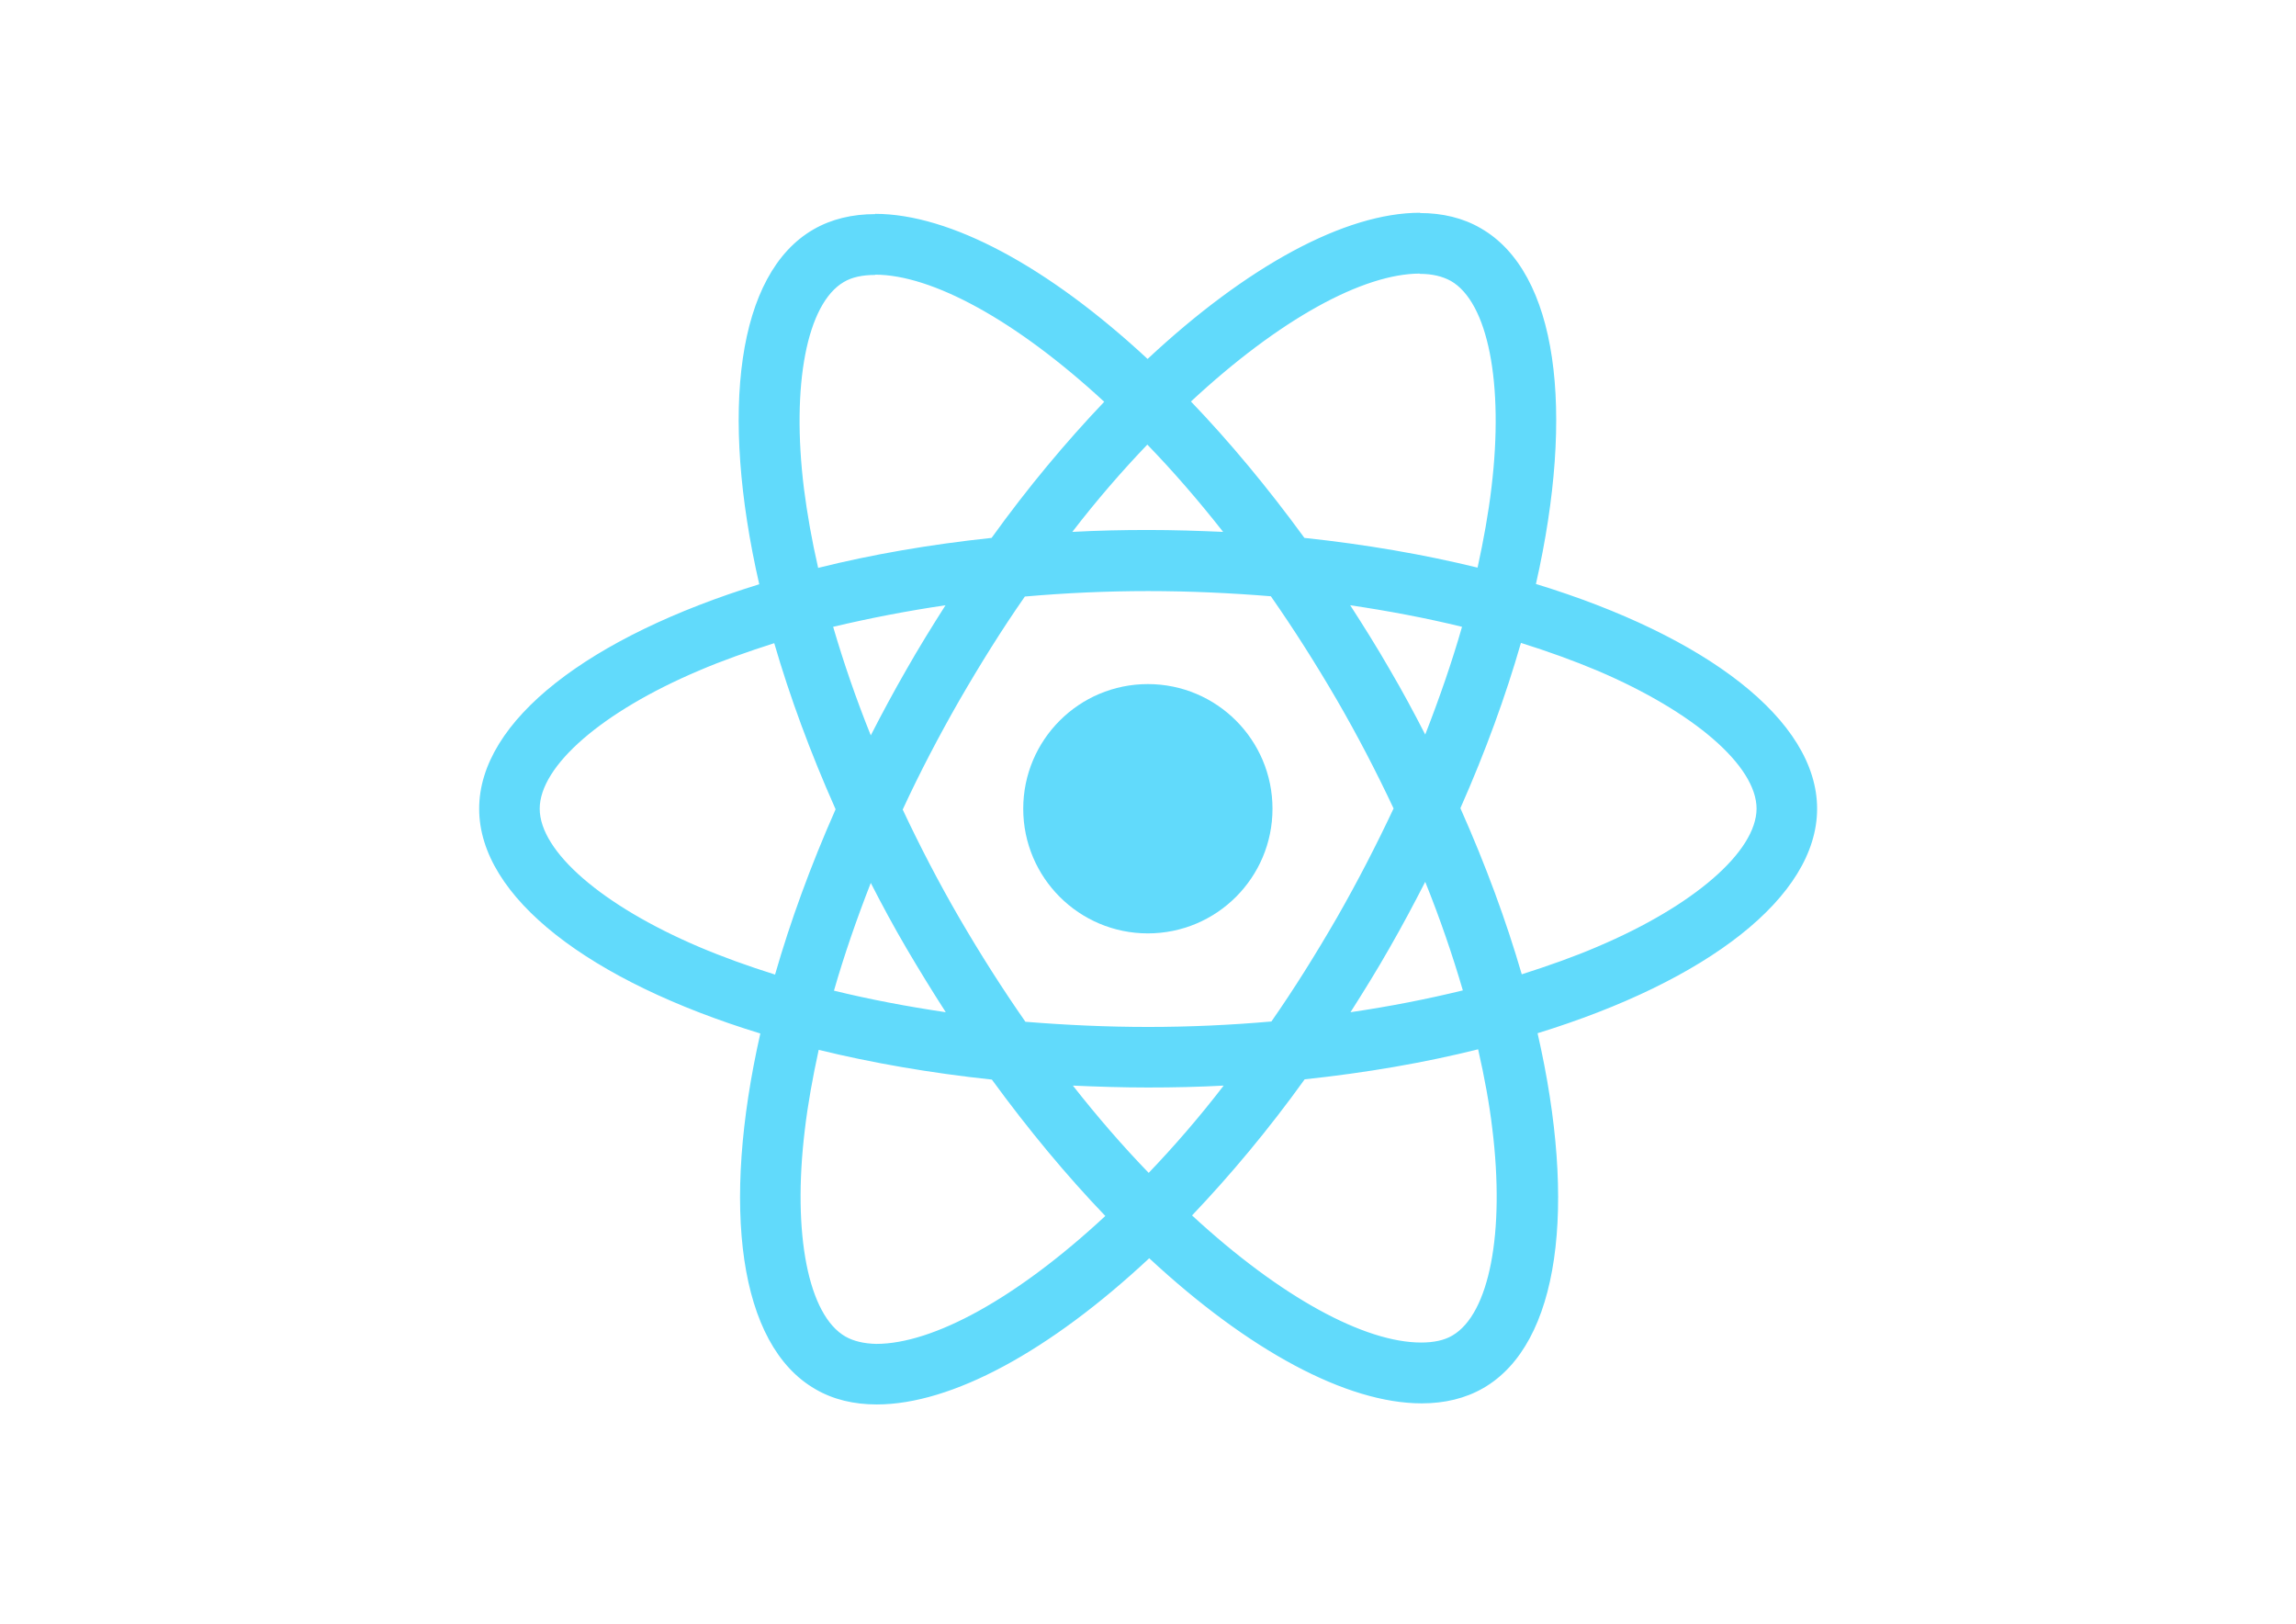
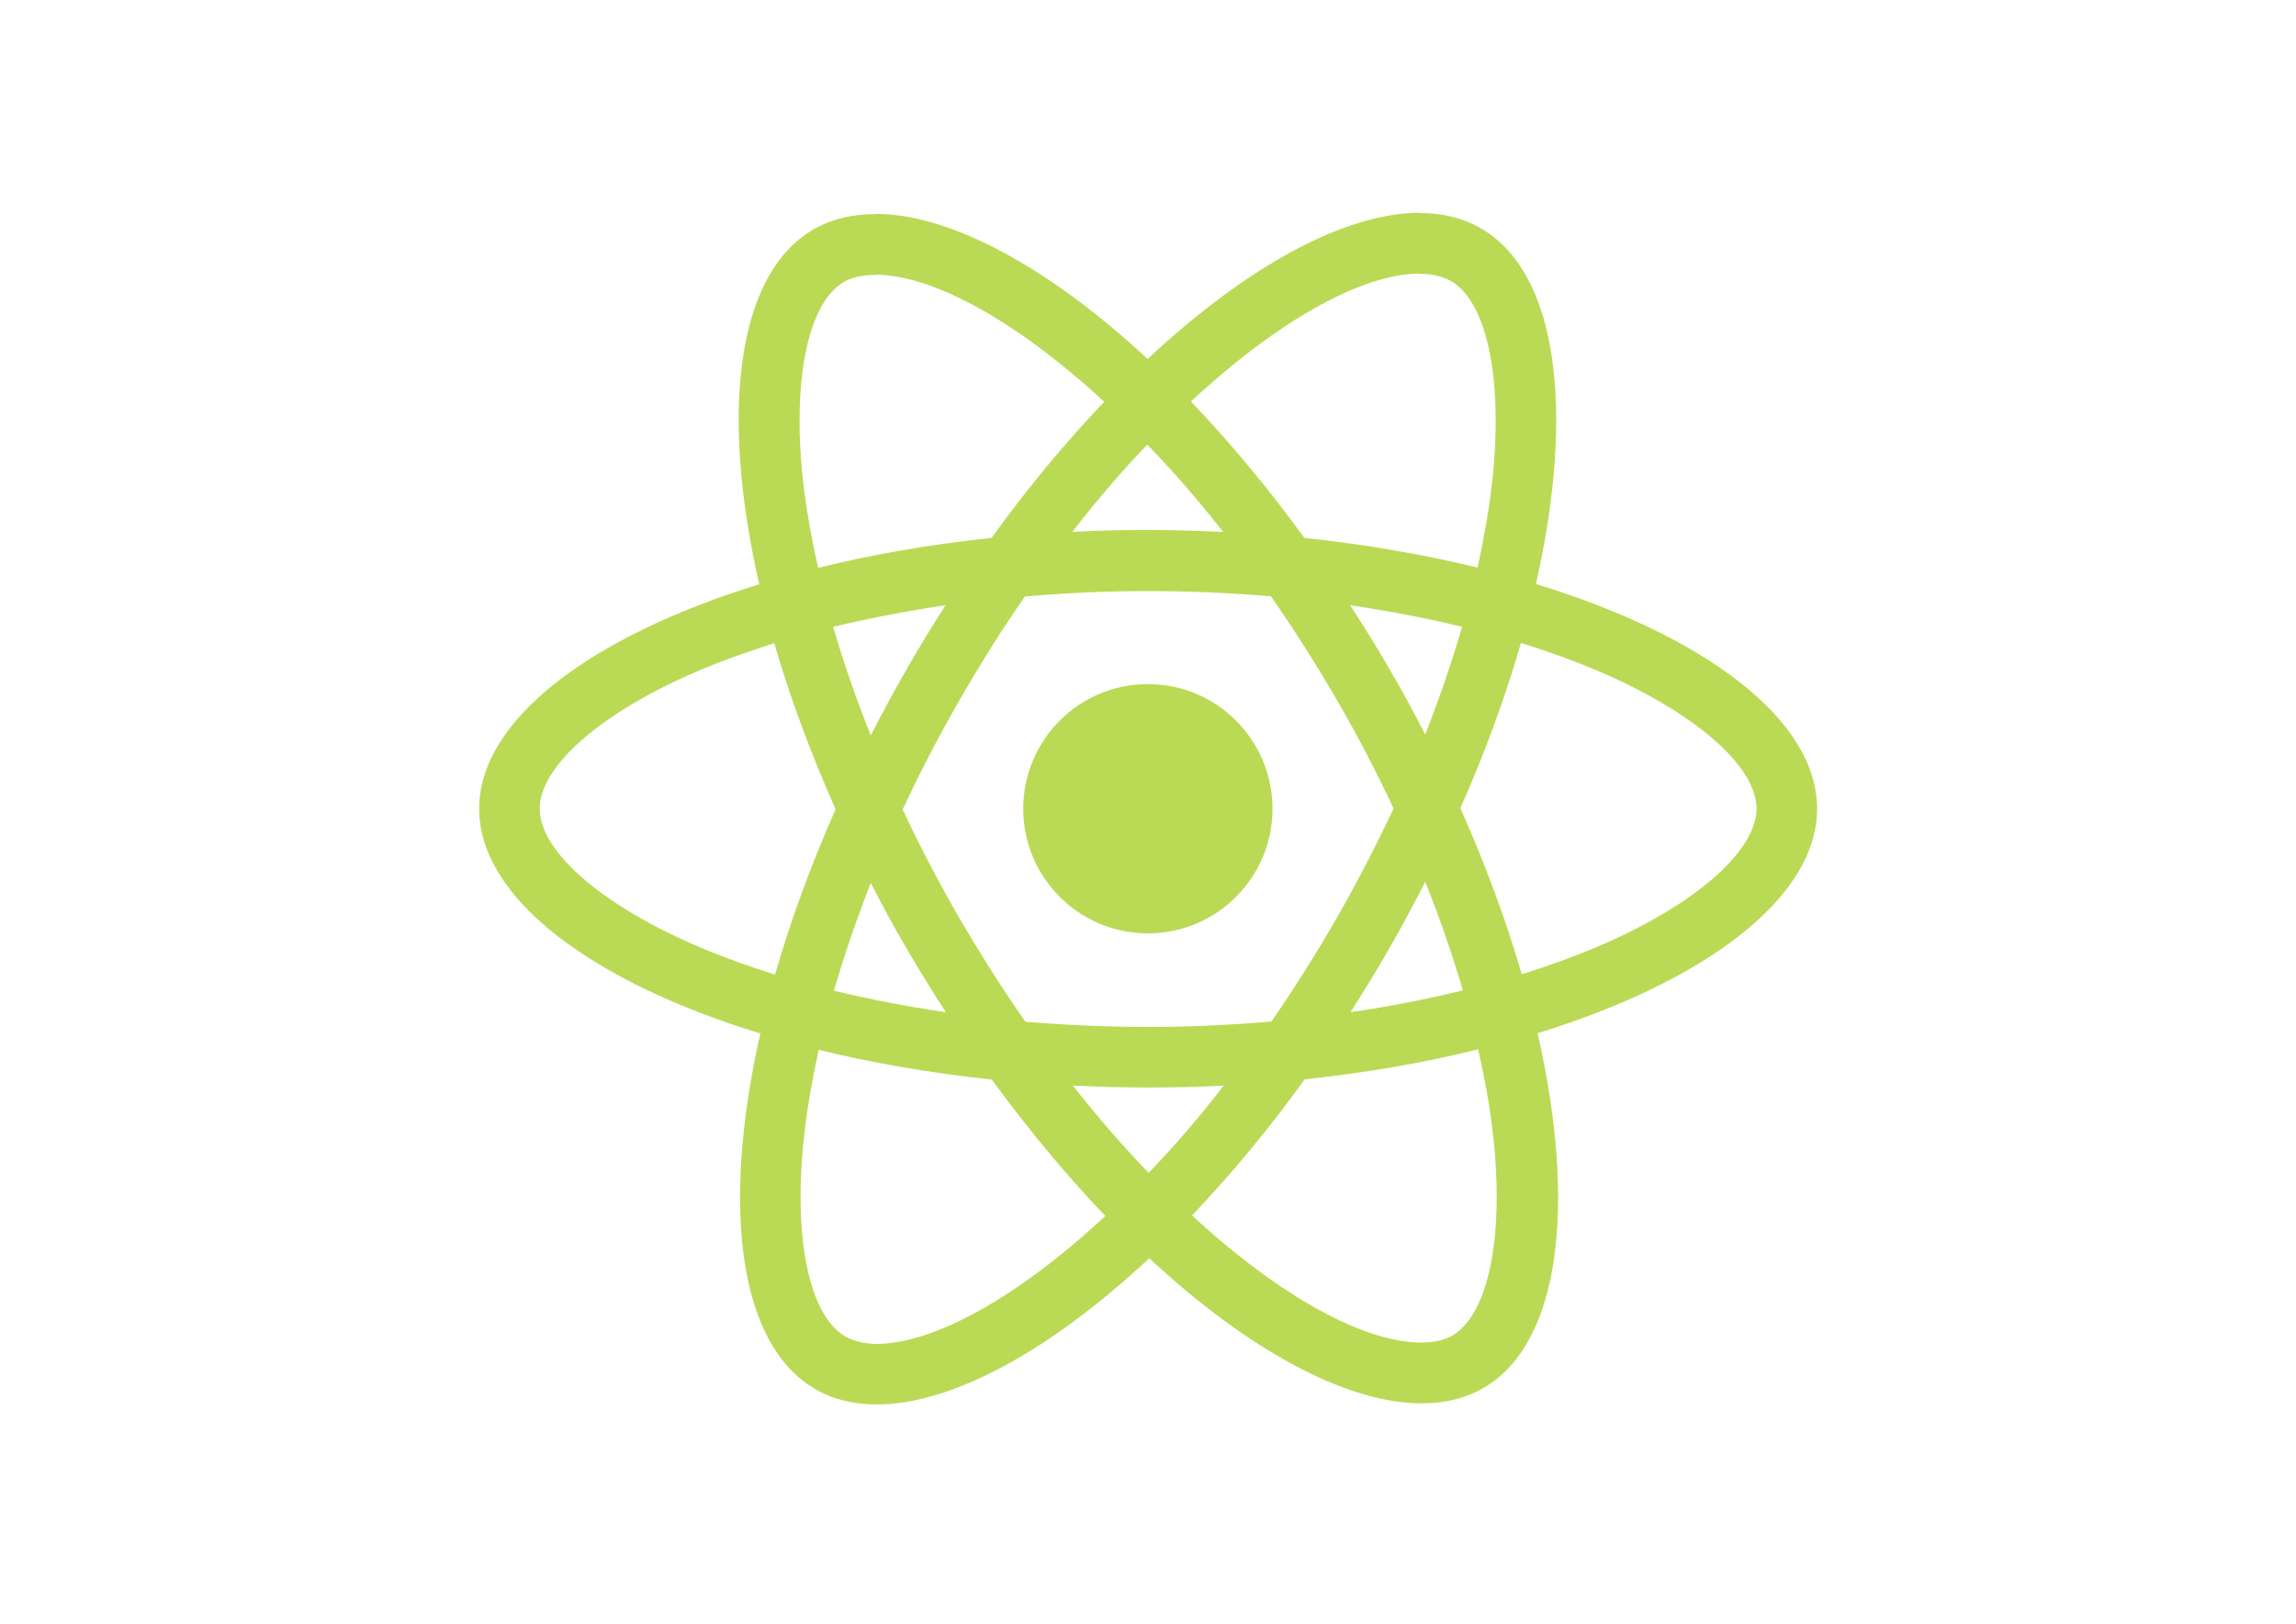
<svg xmlns="http://www.w3.org/2000/svg" viewBox="0 0 841.9 595.3">
-   <g fill="#61DAFB">
+   <g fill="#bada55">
    <path d="M666.3 296.5c0-32.5-40.7-63.3-103.1-82.4 14.4-63.6 8-114.2-20.2-130.4-6.5-3.8-14.1-5.6-22.4-5.6v22.3c4.6 0 8.3.9 11.4 2.6 13.6 7.8 19.5 37.5 14.9 75.7-1.1 9.4-2.9 19.3-5.1 29.4-19.6-4.8-41-8.5-63.5-10.9-13.5-18.5-27.5-35.3-41.6-50 32.6-30.3 63.2-46.9 84-46.9V78c-27.5 0-63.5 19.6-99.9 53.6-36.4-33.8-72.4-53.2-99.9-53.2v22.3c20.7 0 51.4 16.5 84 46.6-14 14.7-28 31.4-41.3 49.9-22.6 2.4-44 6.1-63.6 11-2.3-10-4-19.7-5.2-29-4.7-38.2 1.1-67.9 14.6-75.8 3-1.8 6.9-2.6 11.5-2.6V78.5c-8.4 0-16 1.8-22.6 5.6-28.1 16.2-34.4 66.7-19.9 130.1-62.2 19.2-102.7 49.9-102.7 82.3 0 32.5 40.7 63.3 103.1 82.4-14.4 63.6-8 114.2 20.2 130.4 6.5 3.8 14.1 5.6 22.5 5.6 27.5 0 63.5-19.6 99.9-53.6 36.4 33.8 72.4 53.2 99.9 53.2 8.4 0 16-1.8 22.6-5.6 28.1-16.2 34.4-66.7 19.9-130.1 62-19.1 102.5-49.9 102.5-82.3zm-130.2-66.7c-3.7 12.9-8.3 26.2-13.5 39.5-4.1-8-8.4-16-13.1-24-4.6-8-9.5-15.8-14.4-23.4 14.2 2.1 27.9 4.7 41 7.9zm-45.8 106.5c-7.8 13.5-15.8 26.3-24.1 38.2-14.9 1.3-30 2-45.2 2-15.1 0-30.2-.7-45-1.9-8.3-11.9-16.4-24.6-24.2-38-7.6-13.1-14.5-26.4-20.8-39.8 6.2-13.4 13.2-26.8 20.7-39.9 7.8-13.5 15.8-26.3 24.1-38.2 14.9-1.3 30-2 45.2-2 15.1 0 30.2.7 45 1.9 8.3 11.9 16.4 24.6 24.2 38 7.6 13.1 14.5 26.4 20.8 39.8-6.3 13.4-13.2 26.8-20.7 39.9zm32.3-13c5.4 13.4 10 26.8 13.8 39.8-13.1 3.2-26.9 5.9-41.2 8 4.9-7.7 9.8-15.6 14.4-23.7 4.6-8 8.9-16.1 13-24.1zM421.2 430c-9.3-9.6-18.6-20.3-27.8-32 9 .4 18.2.7 27.5.7 9.4 0 18.7-.2 27.8-.7-9 11.7-18.3 22.4-27.5 32zm-74.4-58.9c-14.2-2.1-27.9-4.7-41-7.9 3.7-12.9 8.3-26.2 13.5-39.5 4.1 8 8.4 16 13.1 24 4.7 8 9.5 15.8 14.4 23.4zM420.7 163c9.3 9.6 18.6 20.3 27.8 32-9-.4-18.2-.7-27.5-.7-9.4 0-18.7.2-27.8.7 9-11.7 18.3-22.4 27.5-32zm-74 58.9c-4.9 7.7-9.8 15.6-14.4 23.7-4.6 8-8.9 16-13 24-5.4-13.4-10-26.8-13.8-39.8 13.1-3.1 26.9-5.8 41.2-7.9zm-90.5 125.2c-35.4-15.1-58.3-34.9-58.3-50.6 0-15.7 22.9-35.6 58.3-50.6 8.6-3.7 18-7 27.7-10.1 5.7 19.6 13.2 40 22.5 60.9-9.2 20.8-16.6 41.1-22.2 60.6-9.9-3.1-19.3-6.5-28-10.2zM310 490c-13.6-7.8-19.5-37.5-14.9-75.7 1.1-9.4 2.9-19.3 5.1-29.4 19.6 4.8 41 8.5 63.5 10.9 13.5 18.5 27.5 35.3 41.6 50-32.6 30.3-63.2 46.9-84 46.9-4.5-.1-8.3-1-11.3-2.7zm237.2-76.2c4.7 38.2-1.1 67.9-14.6 75.8-3 1.8-6.9 2.6-11.5 2.6-20.7 0-51.4-16.5-84-46.6 14-14.7 28-31.4 41.3-49.9 22.6-2.4 44-6.1 63.6-11 2.3 10.1 4.1 19.8 5.2 29.1zm38.5-66.7c-8.6 3.7-18 7-27.7 10.1-5.7-19.6-13.2-40-22.5-60.9 9.2-20.8 16.6-41.1 22.2-60.6 9.9 3.1 19.3 6.5 28.1 10.2 35.4 15.1 58.3 34.9 58.3 50.6-.1 15.7-23 35.6-58.4 50.6zM320.8 78.4z" />
    <circle cx="420.9" cy="296.5" r="45.7" />
    <path d="M520.5 78.1z" />
  </g>
</svg>
